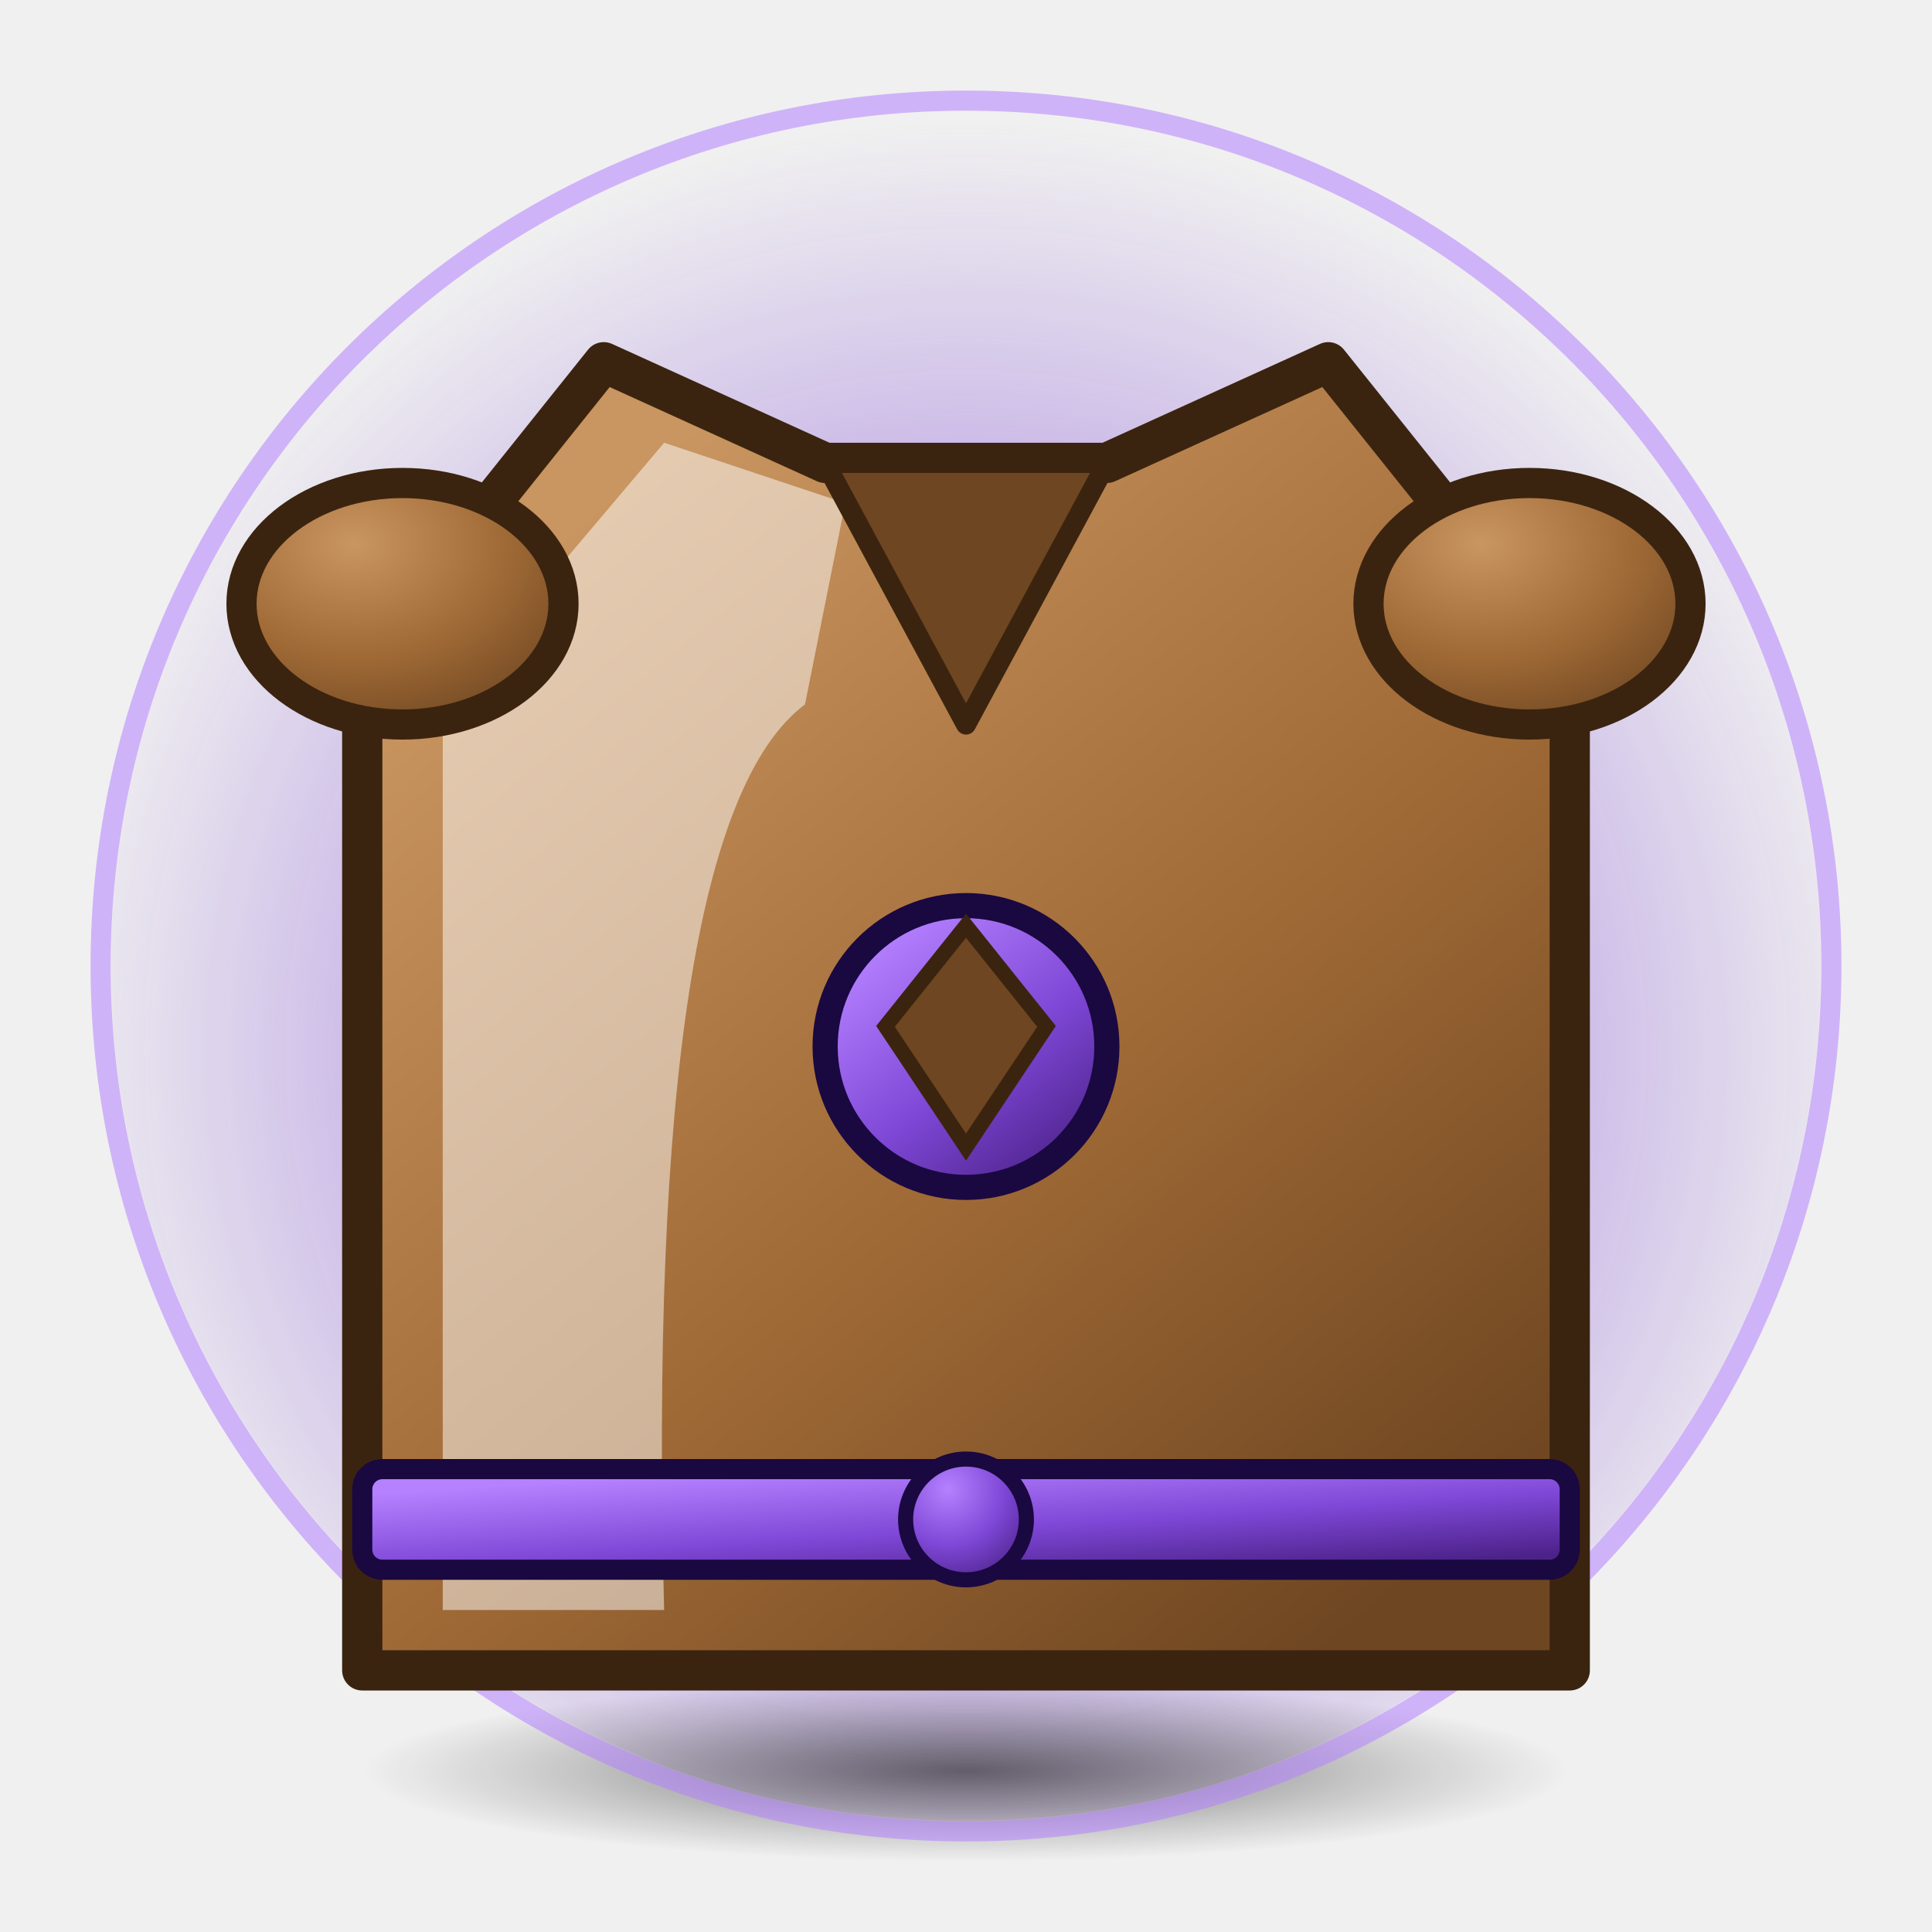
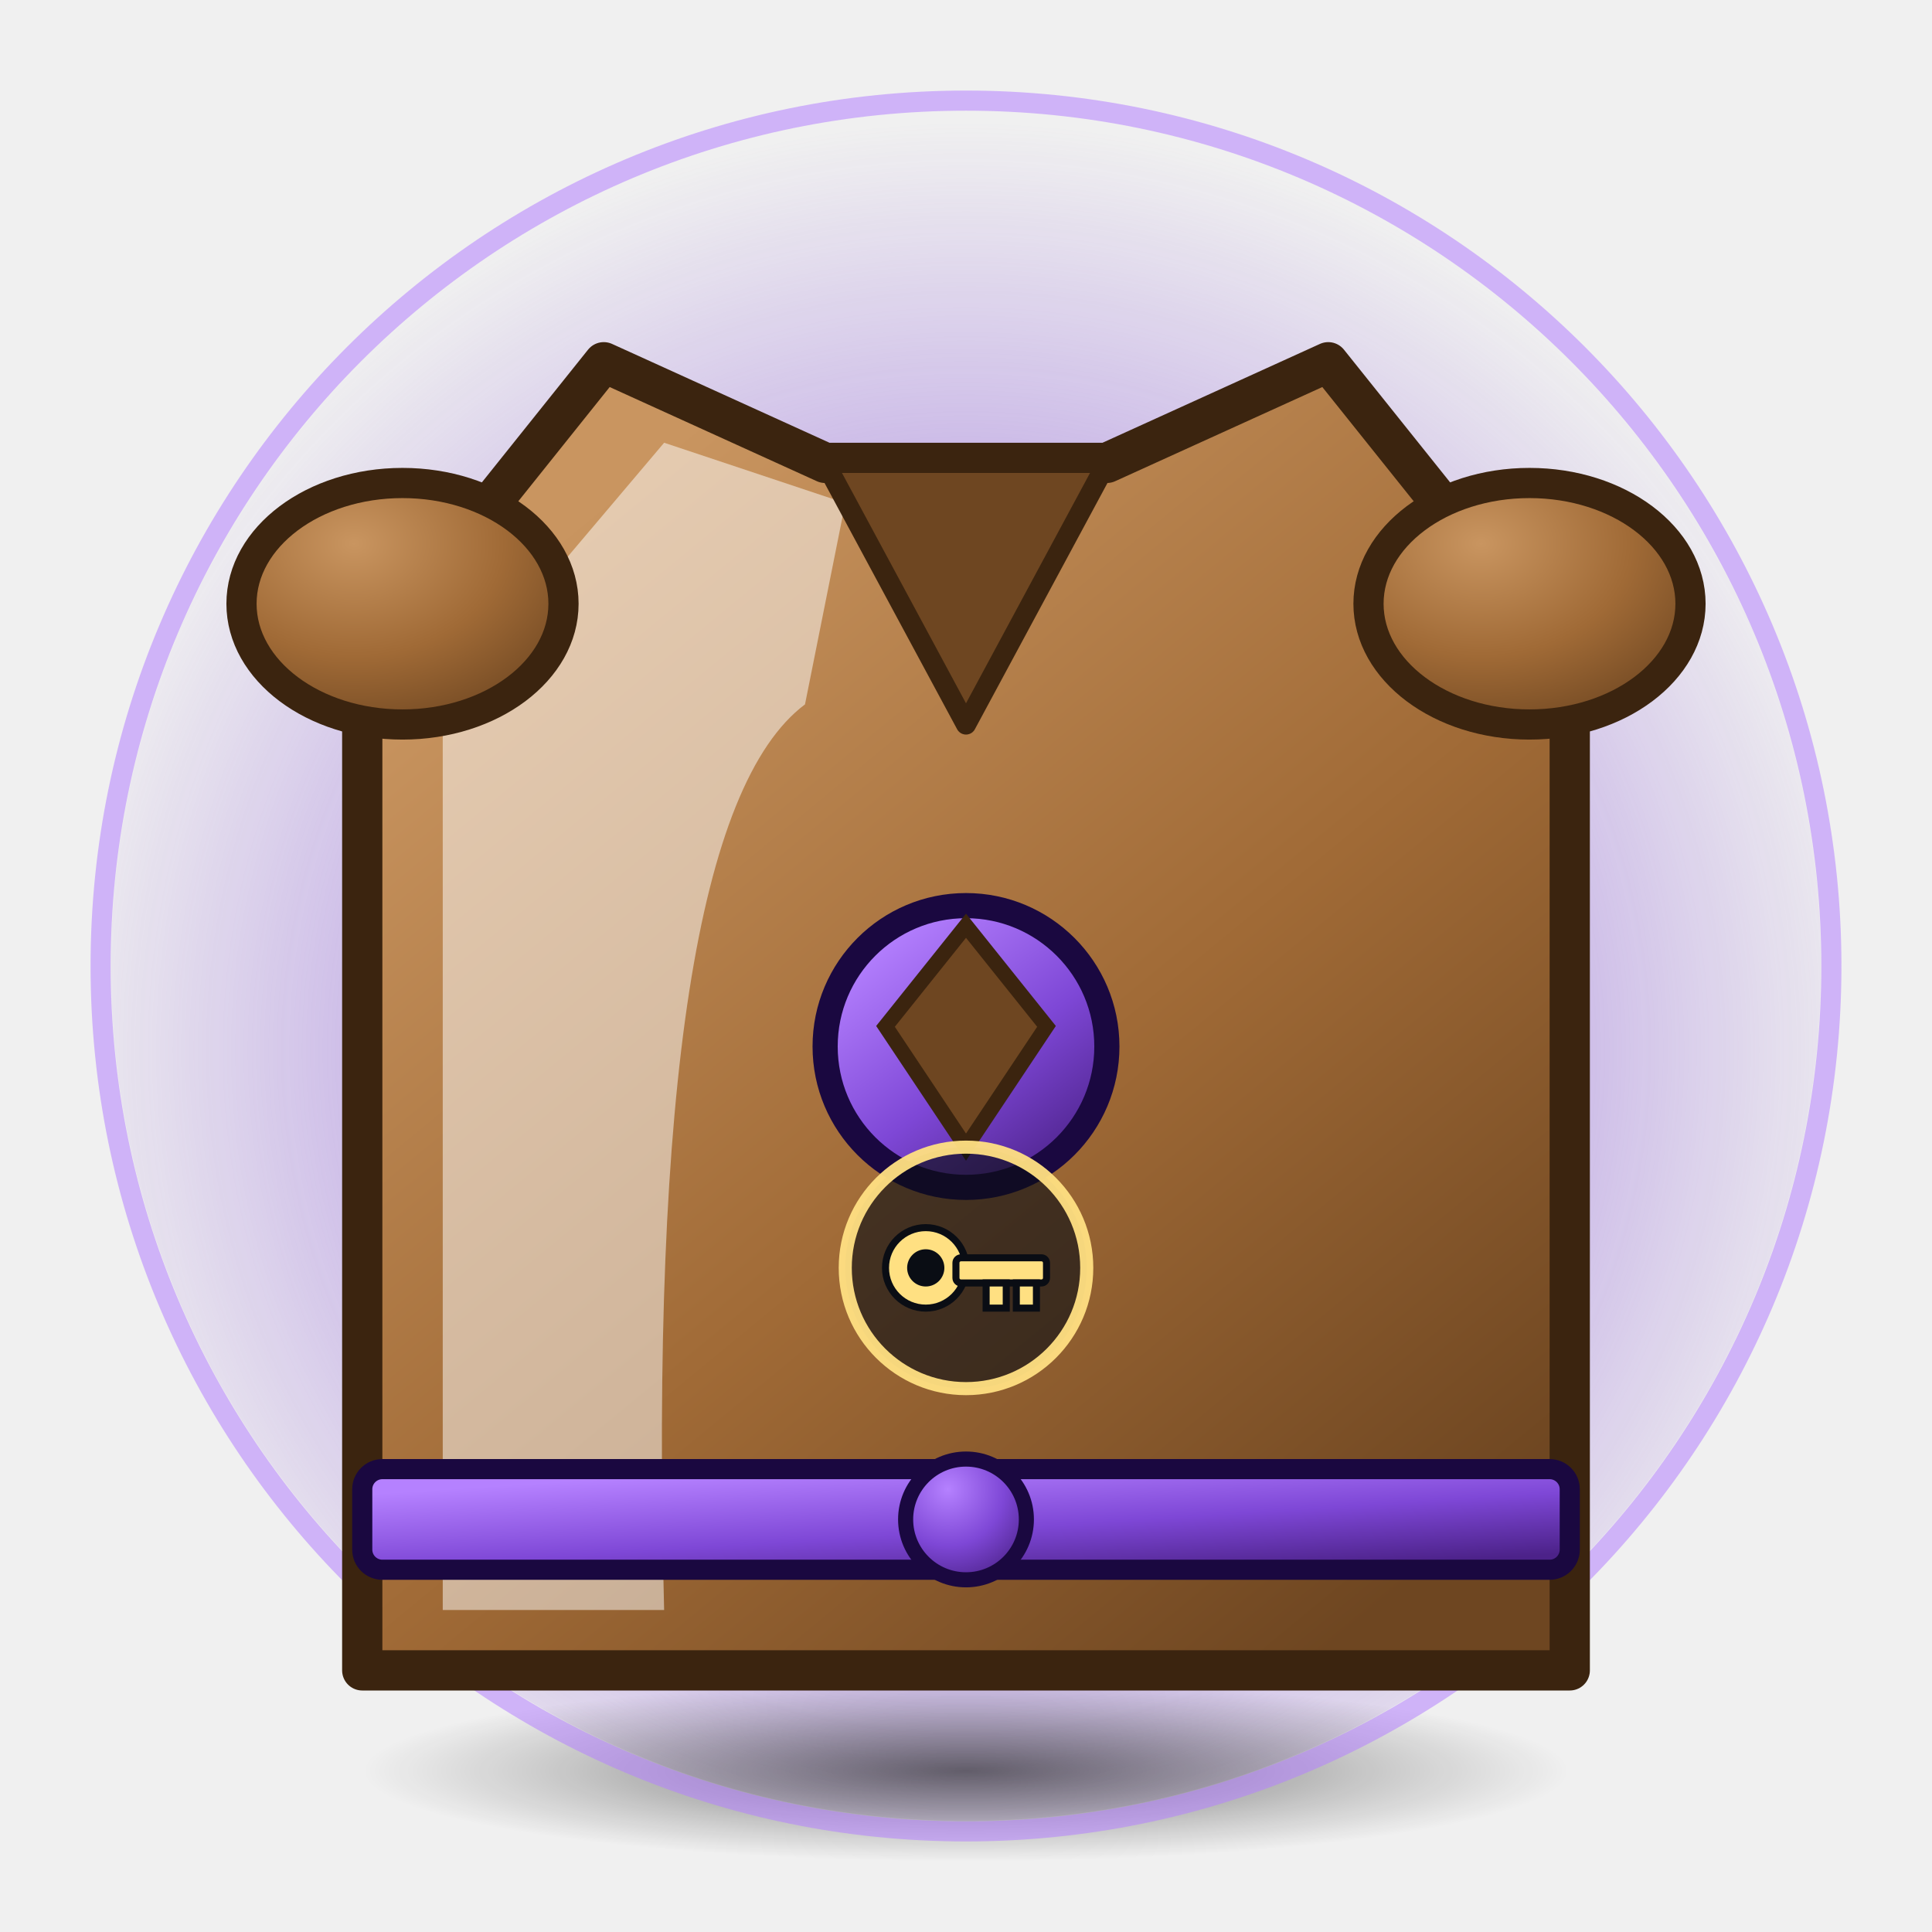
<svg xmlns="http://www.w3.org/2000/svg" viewBox="0 0 192 192" width="192" height="192" shape-rendering="geometricPrecision">
  <defs>
    <filter id="gk-shadow-soft" x="-30%" y="-30%" width="160%" height="160%">
      <feGaussianBlur in="SourceAlpha" stdDeviation="3" />
      <feOffset dx="0" dy="3" result="b" />
      <feComponentTransfer>
        <feFuncA type="linear" slope="0.55" />
      </feComponentTransfer>
      <feMerge>
        <feMergeNode />
        <feMergeNode in="SourceGraphic" />
      </feMerge>
    </filter>
    <filter id="gk-bevel" x="-10%" y="-10%" width="120%" height="120%">
      <feGaussianBlur in="SourceAlpha" stdDeviation="2" result="blur" />
      <feSpecularLighting in="blur" surfaceScale="3" specularConstant="0.6" specularExponent="20" lighting-color="#ffffff" result="spec">
        <feDistantLight azimuth="135" elevation="55" />
      </feSpecularLighting>
      <feComposite in="spec" in2="SourceAlpha" operator="in" result="specMasked" />
      <feComposite in="SourceGraphic" in2="specMasked" operator="arithmetic" k1="0" k2="1" k3="1" k4="0" />
    </filter>
    <linearGradient id="gk-gloss" x1="0" y1="0" x2="0.7" y2="0.9">
      <stop offset="0" stop-color="#FFFFFF" stop-opacity="0.85" />
      <stop offset="0.55" stop-color="#FFFFFF" stop-opacity="0.18" />
      <stop offset="1" stop-color="#FFFFFF" stop-opacity="0" />
    </linearGradient>
    <radialGradient id="gk-contact-shadow" cx="0.5" cy="0.5" r="0.5">
      <stop offset="0" stop-color="#000000" stop-opacity="0.55" />
      <stop offset="0.7" stop-color="#000000" stop-opacity="0.15" />
      <stop offset="1" stop-color="#000000" stop-opacity="0" />
    </radialGradient>
    <linearGradient id="gk-grad-wood" x1="0.2" y1="0.1" x2="0.85" y2="0.95">
      <stop offset="0" stop-color="#C99560" />
      <stop offset="0.55" stop-color="#A06A36" />
      <stop offset="1" stop-color="#6E4621" />
    </linearGradient>
    <radialGradient id="gk-rgrad-wood" cx="0.35" cy="0.25" r="0.85">
      <stop offset="0" stop-color="#C99560" />
      <stop offset="0.55" stop-color="#A06A36" />
      <stop offset="1" stop-color="#6E4621" />
    </radialGradient>
    <linearGradient id="gk-grad-stone" x1="0.2" y1="0.1" x2="0.85" y2="0.95">
      <stop offset="0" stop-color="#C9CCD4" />
      <stop offset="0.55" stop-color="#9298A4" />
      <stop offset="1" stop-color="#5E6471" />
    </linearGradient>
    <radialGradient id="gk-rgrad-stone" cx="0.35" cy="0.25" r="0.85">
      <stop offset="0" stop-color="#C9CCD4" />
      <stop offset="0.55" stop-color="#9298A4" />
      <stop offset="1" stop-color="#5E6471" />
    </radialGradient>
    <linearGradient id="gk-grad-brick" x1="0.2" y1="0.1" x2="0.85" y2="0.95">
      <stop offset="0" stop-color="#CE684D" />
      <stop offset="0.55" stop-color="#9C4231" />
      <stop offset="1" stop-color="#6A2618" />
    </linearGradient>
    <radialGradient id="gk-rgrad-brick" cx="0.35" cy="0.25" r="0.85">
      <stop offset="0" stop-color="#CE684D" />
      <stop offset="0.55" stop-color="#9C4231" />
      <stop offset="1" stop-color="#6A2618" />
    </radialGradient>
    <linearGradient id="gk-grad-thatch" x1="0.2" y1="0.1" x2="0.85" y2="0.95">
      <stop offset="0" stop-color="#E3B563" />
      <stop offset="0.55" stop-color="#B0832F" />
      <stop offset="1" stop-color="#79581B" />
    </linearGradient>
    <radialGradient id="gk-rgrad-thatch" cx="0.35" cy="0.25" r="0.85">
      <stop offset="0" stop-color="#E3B563" />
      <stop offset="0.55" stop-color="#B0832F" />
      <stop offset="1" stop-color="#79581B" />
    </radialGradient>
    <linearGradient id="gk-grad-steel" x1="0.2" y1="0.1" x2="0.85" y2="0.95">
      <stop offset="0" stop-color="#A0B0BE" />
      <stop offset="0.55" stop-color="#6F8190" />
      <stop offset="1" stop-color="#3F4D5A" />
    </linearGradient>
    <radialGradient id="gk-rgrad-steel" cx="0.35" cy="0.25" r="0.85">
      <stop offset="0" stop-color="#A0B0BE" />
      <stop offset="0.55" stop-color="#6F8190" />
      <stop offset="1" stop-color="#3F4D5A" />
    </radialGradient>
    <linearGradient id="gk-grad-iron" x1="0.2" y1="0.1" x2="0.85" y2="0.95">
      <stop offset="0" stop-color="#6B7080" />
      <stop offset="0.55" stop-color="#43485A" />
      <stop offset="1" stop-color="#21253A" />
    </linearGradient>
    <radialGradient id="gk-rgrad-iron" cx="0.35" cy="0.25" r="0.85">
      <stop offset="0" stop-color="#6B7080" />
      <stop offset="0.55" stop-color="#43485A" />
      <stop offset="1" stop-color="#21253A" />
    </radialGradient>
    <linearGradient id="gk-grad-copper" x1="0.2" y1="0.1" x2="0.85" y2="0.95">
      <stop offset="0" stop-color="#E2A172" />
      <stop offset="0.55" stop-color="#B36839" />
      <stop offset="1" stop-color="#7A3F1B" />
    </linearGradient>
    <radialGradient id="gk-rgrad-copper" cx="0.35" cy="0.25" r="0.85">
      <stop offset="0" stop-color="#E2A172" />
      <stop offset="0.55" stop-color="#B36839" />
      <stop offset="1" stop-color="#7A3F1B" />
    </radialGradient>
    <linearGradient id="gk-grad-gold" x1="0.2" y1="0.1" x2="0.85" y2="0.95">
      <stop offset="0" stop-color="#FFD970" />
      <stop offset="0.55" stop-color="#E5AC1F" />
      <stop offset="1" stop-color="#9F7505" />
    </linearGradient>
    <radialGradient id="gk-rgrad-gold" cx="0.35" cy="0.25" r="0.85">
      <stop offset="0" stop-color="#FFD970" />
      <stop offset="0.55" stop-color="#E5AC1F" />
      <stop offset="1" stop-color="#9F7505" />
    </radialGradient>
    <linearGradient id="gk-grad-ruby" x1="0.2" y1="0.1" x2="0.85" y2="0.95">
      <stop offset="0" stop-color="#FF7A8C" />
      <stop offset="0.55" stop-color="#D62E48" />
      <stop offset="1" stop-color="#8C1428" />
    </linearGradient>
    <radialGradient id="gk-rgrad-ruby" cx="0.35" cy="0.25" r="0.85">
      <stop offset="0" stop-color="#FF7A8C" />
      <stop offset="0.55" stop-color="#D62E48" />
      <stop offset="1" stop-color="#8C1428" />
    </radialGradient>
    <linearGradient id="gk-grad-emerald" x1="0.2" y1="0.1" x2="0.85" y2="0.95">
      <stop offset="0" stop-color="#5BDD96" />
      <stop offset="0.55" stop-color="#1FA561" />
      <stop offset="1" stop-color="#0E6C3D" />
    </linearGradient>
    <radialGradient id="gk-rgrad-emerald" cx="0.35" cy="0.25" r="0.85">
      <stop offset="0" stop-color="#5BDD96" />
      <stop offset="0.55" stop-color="#1FA561" />
      <stop offset="1" stop-color="#0E6C3D" />
    </radialGradient>
    <linearGradient id="gk-grad-sapphire" x1="0.2" y1="0.1" x2="0.85" y2="0.95">
      <stop offset="0" stop-color="#5A9EF7" />
      <stop offset="0.55" stop-color="#235FCB" />
      <stop offset="1" stop-color="#103480" />
    </linearGradient>
    <radialGradient id="gk-rgrad-sapphire" cx="0.35" cy="0.25" r="0.85">
      <stop offset="0" stop-color="#5A9EF7" />
      <stop offset="0.55" stop-color="#235FCB" />
      <stop offset="1" stop-color="#103480" />
    </radialGradient>
    <linearGradient id="gk-grad-amethyst" x1="0.2" y1="0.1" x2="0.85" y2="0.95">
      <stop offset="0" stop-color="#B581FF" />
      <stop offset="0.55" stop-color="#7E47D6" />
      <stop offset="1" stop-color="#4C2289" />
    </linearGradient>
    <radialGradient id="gk-rgrad-amethyst" cx="0.35" cy="0.25" r="0.85">
      <stop offset="0" stop-color="#B581FF" />
      <stop offset="0.55" stop-color="#7E47D6" />
      <stop offset="1" stop-color="#4C2289" />
    </radialGradient>
    <linearGradient id="gk-grad-leaf" x1="0.2" y1="0.1" x2="0.85" y2="0.95">
      <stop offset="0" stop-color="#7BD15A" />
      <stop offset="0.55" stop-color="#3D9226" />
      <stop offset="1" stop-color="#1F5712" />
    </linearGradient>
    <radialGradient id="gk-rgrad-leaf" cx="0.35" cy="0.25" r="0.85">
      <stop offset="0" stop-color="#7BD15A" />
      <stop offset="0.55" stop-color="#3D9226" />
      <stop offset="1" stop-color="#1F5712" />
    </radialGradient>
    <linearGradient id="gk-grad-sky" x1="0.2" y1="0.1" x2="0.85" y2="0.95">
      <stop offset="0" stop-color="#A8D9FF" />
      <stop offset="0.55" stop-color="#5FA8E8" />
      <stop offset="1" stop-color="#2C6BB0" />
    </linearGradient>
    <radialGradient id="gk-rgrad-sky" cx="0.35" cy="0.25" r="0.85">
      <stop offset="0" stop-color="#A8D9FF" />
      <stop offset="0.55" stop-color="#5FA8E8" />
      <stop offset="1" stop-color="#2C6BB0" />
    </radialGradient>
    <linearGradient id="gk-grad-dark" x1="0.2" y1="0.1" x2="0.85" y2="0.95">
      <stop offset="0" stop-color="#3A4250" />
      <stop offset="0.55" stop-color="#222937" />
      <stop offset="1" stop-color="#10141C" />
    </linearGradient>
    <radialGradient id="gk-rgrad-dark" cx="0.35" cy="0.25" r="0.85">
      <stop offset="0" stop-color="#3A4250" />
      <stop offset="0.55" stop-color="#222937" />
      <stop offset="1" stop-color="#10141C" />
    </radialGradient>
    <linearGradient id="gk-grad-cream" x1="0.2" y1="0.1" x2="0.85" y2="0.95">
      <stop offset="0" stop-color="#FFF6D8" />
      <stop offset="0.55" stop-color="#F1DDA4" />
      <stop offset="1" stop-color="#B19D6E" />
    </linearGradient>
    <radialGradient id="gk-rgrad-cream" cx="0.35" cy="0.25" r="0.85">
      <stop offset="0" stop-color="#FFF6D8" />
      <stop offset="0.55" stop-color="#F1DDA4" />
      <stop offset="1" stop-color="#B19D6E" />
    </radialGradient>
    <radialGradient id="gk-rarity-common" cx="0.5" cy="0.55" r="0.55">
      <stop offset="0" stop-color="#9298A4" stop-opacity="0.85" />
      <stop offset="0.6" stop-color="#9298A4" stop-opacity="0.35" />
      <stop offset="1" stop-color="#9298A4" stop-opacity="0" />
    </radialGradient>
    <radialGradient id="gk-rarity-uncommon" cx="0.5" cy="0.55" r="0.55">
      <stop offset="0" stop-color="#3D9226" stop-opacity="0.85" />
      <stop offset="0.6" stop-color="#3D9226" stop-opacity="0.35" />
      <stop offset="1" stop-color="#3D9226" stop-opacity="0" />
    </radialGradient>
    <radialGradient id="gk-rarity-rare" cx="0.5" cy="0.55" r="0.55">
      <stop offset="0" stop-color="#235FCB" stop-opacity="0.85" />
      <stop offset="0.6" stop-color="#235FCB" stop-opacity="0.35" />
      <stop offset="1" stop-color="#235FCB" stop-opacity="0" />
    </radialGradient>
    <radialGradient id="gk-rarity-epic" cx="0.5" cy="0.55" r="0.55">
      <stop offset="0" stop-color="#7E47D6" stop-opacity="0.85" />
      <stop offset="0.6" stop-color="#7E47D6" stop-opacity="0.35" />
      <stop offset="1" stop-color="#7E47D6" stop-opacity="0" />
    </radialGradient>
    <radialGradient id="gk-rarity-legendary" cx="0.5" cy="0.55" r="0.55">
      <stop offset="0" stop-color="#E5AC1F" stop-opacity="0.85" />
      <stop offset="0.6" stop-color="#E5AC1F" stop-opacity="0.35" />
      <stop offset="1" stop-color="#E5AC1F" stop-opacity="0" />
    </radialGradient>
    <radialGradient id="gk-rarity-mythic" cx="0.5" cy="0.55" r="0.55">
      <stop offset="0" stop-color="#D62E48" stop-opacity="0.85" />
      <stop offset="0.6" stop-color="#D62E48" stop-opacity="0.35" />
      <stop offset="1" stop-color="#D62E48" stop-opacity="0" />
    </radialGradient>
  </defs>
  <ellipse cx="96" cy="96" rx="84.96" ry="84.96" fill="url(#gk-rarity-epic)" />
  <ellipse cx="96" cy="176" rx="60" ry="9" fill="url(#gk-contact-shadow)" />
  <circle cx="96" cy="96" r="86" fill="none" stroke="#B581FF" stroke-width="2" opacity="0.55" />
  <path d="M 36 166          L 36 66          L 60 36          L 82 46          L 110 46          L 132 36          L 156 66          L 156 166 Z" fill="url(#gk-grad-wood)" stroke="#3B240F" stroke-width="4" stroke-linejoin="round" />
  <path d="M 44 160 L 44 70 L 66 44 L 84 50 L 80 70 Q 64 82 66 160 Z" fill="#FFFFFF" opacity="0.5" />
  <path d="M 82 46 L 96 72 L 110 46 Z" fill="#6E4621" stroke="#3B240F" stroke-width="2" stroke-linejoin="round" />
  <rect x="36" y="146" width="120" height="10" rx="2" fill="url(#gk-grad-amethyst)" stroke="#1A0840" stroke-width="2" />
  <circle cx="96" cy="151" r="6" fill="url(#gk-rgrad-amethyst)" stroke="#1A0840" stroke-width="1.5" />
  <ellipse cx="40" cy="60" rx="16" ry="12" fill="url(#gk-rgrad-wood)" stroke="#3B240F" stroke-width="3" />
  <ellipse cx="152" cy="60" rx="16" ry="12" fill="url(#gk-rgrad-wood)" stroke="#3B240F" stroke-width="3" />
  <circle cx="96" cy="104" r="14" fill="url(#gk-grad-amethyst)" stroke="#1A0840" stroke-width="2.5" />
  <path d="M 96 92 L 88 102 L 96 114 L 104 102 Z" fill="#6E4621" stroke="#3B240F" stroke-width="1.5" />
+   <circle cx="96" cy="126" r="12" fill="#0A0D14" opacity="0.62" />
+   <circle cx="96" cy="126" r="12" fill="none" stroke="#FFE082" stroke-width="1.3" opacity="0.95" />
+   <g fill="#FFE082" stroke="#0A0D14" stroke-width="0.7">
+     <circle cx="92" cy="126" r="4" />
+     <circle cx="92" cy="126" r="1.5" fill="#0A0D14" />
+     <rect x="95" y="125" width="9" height="2.5" rx="0.5" />
+     <rect x="101" y="127.5" width="2" height="2.5" />
+     <rect x="98" y="127.5" width="2" height="2.5" />
+   </g>
</svg>
